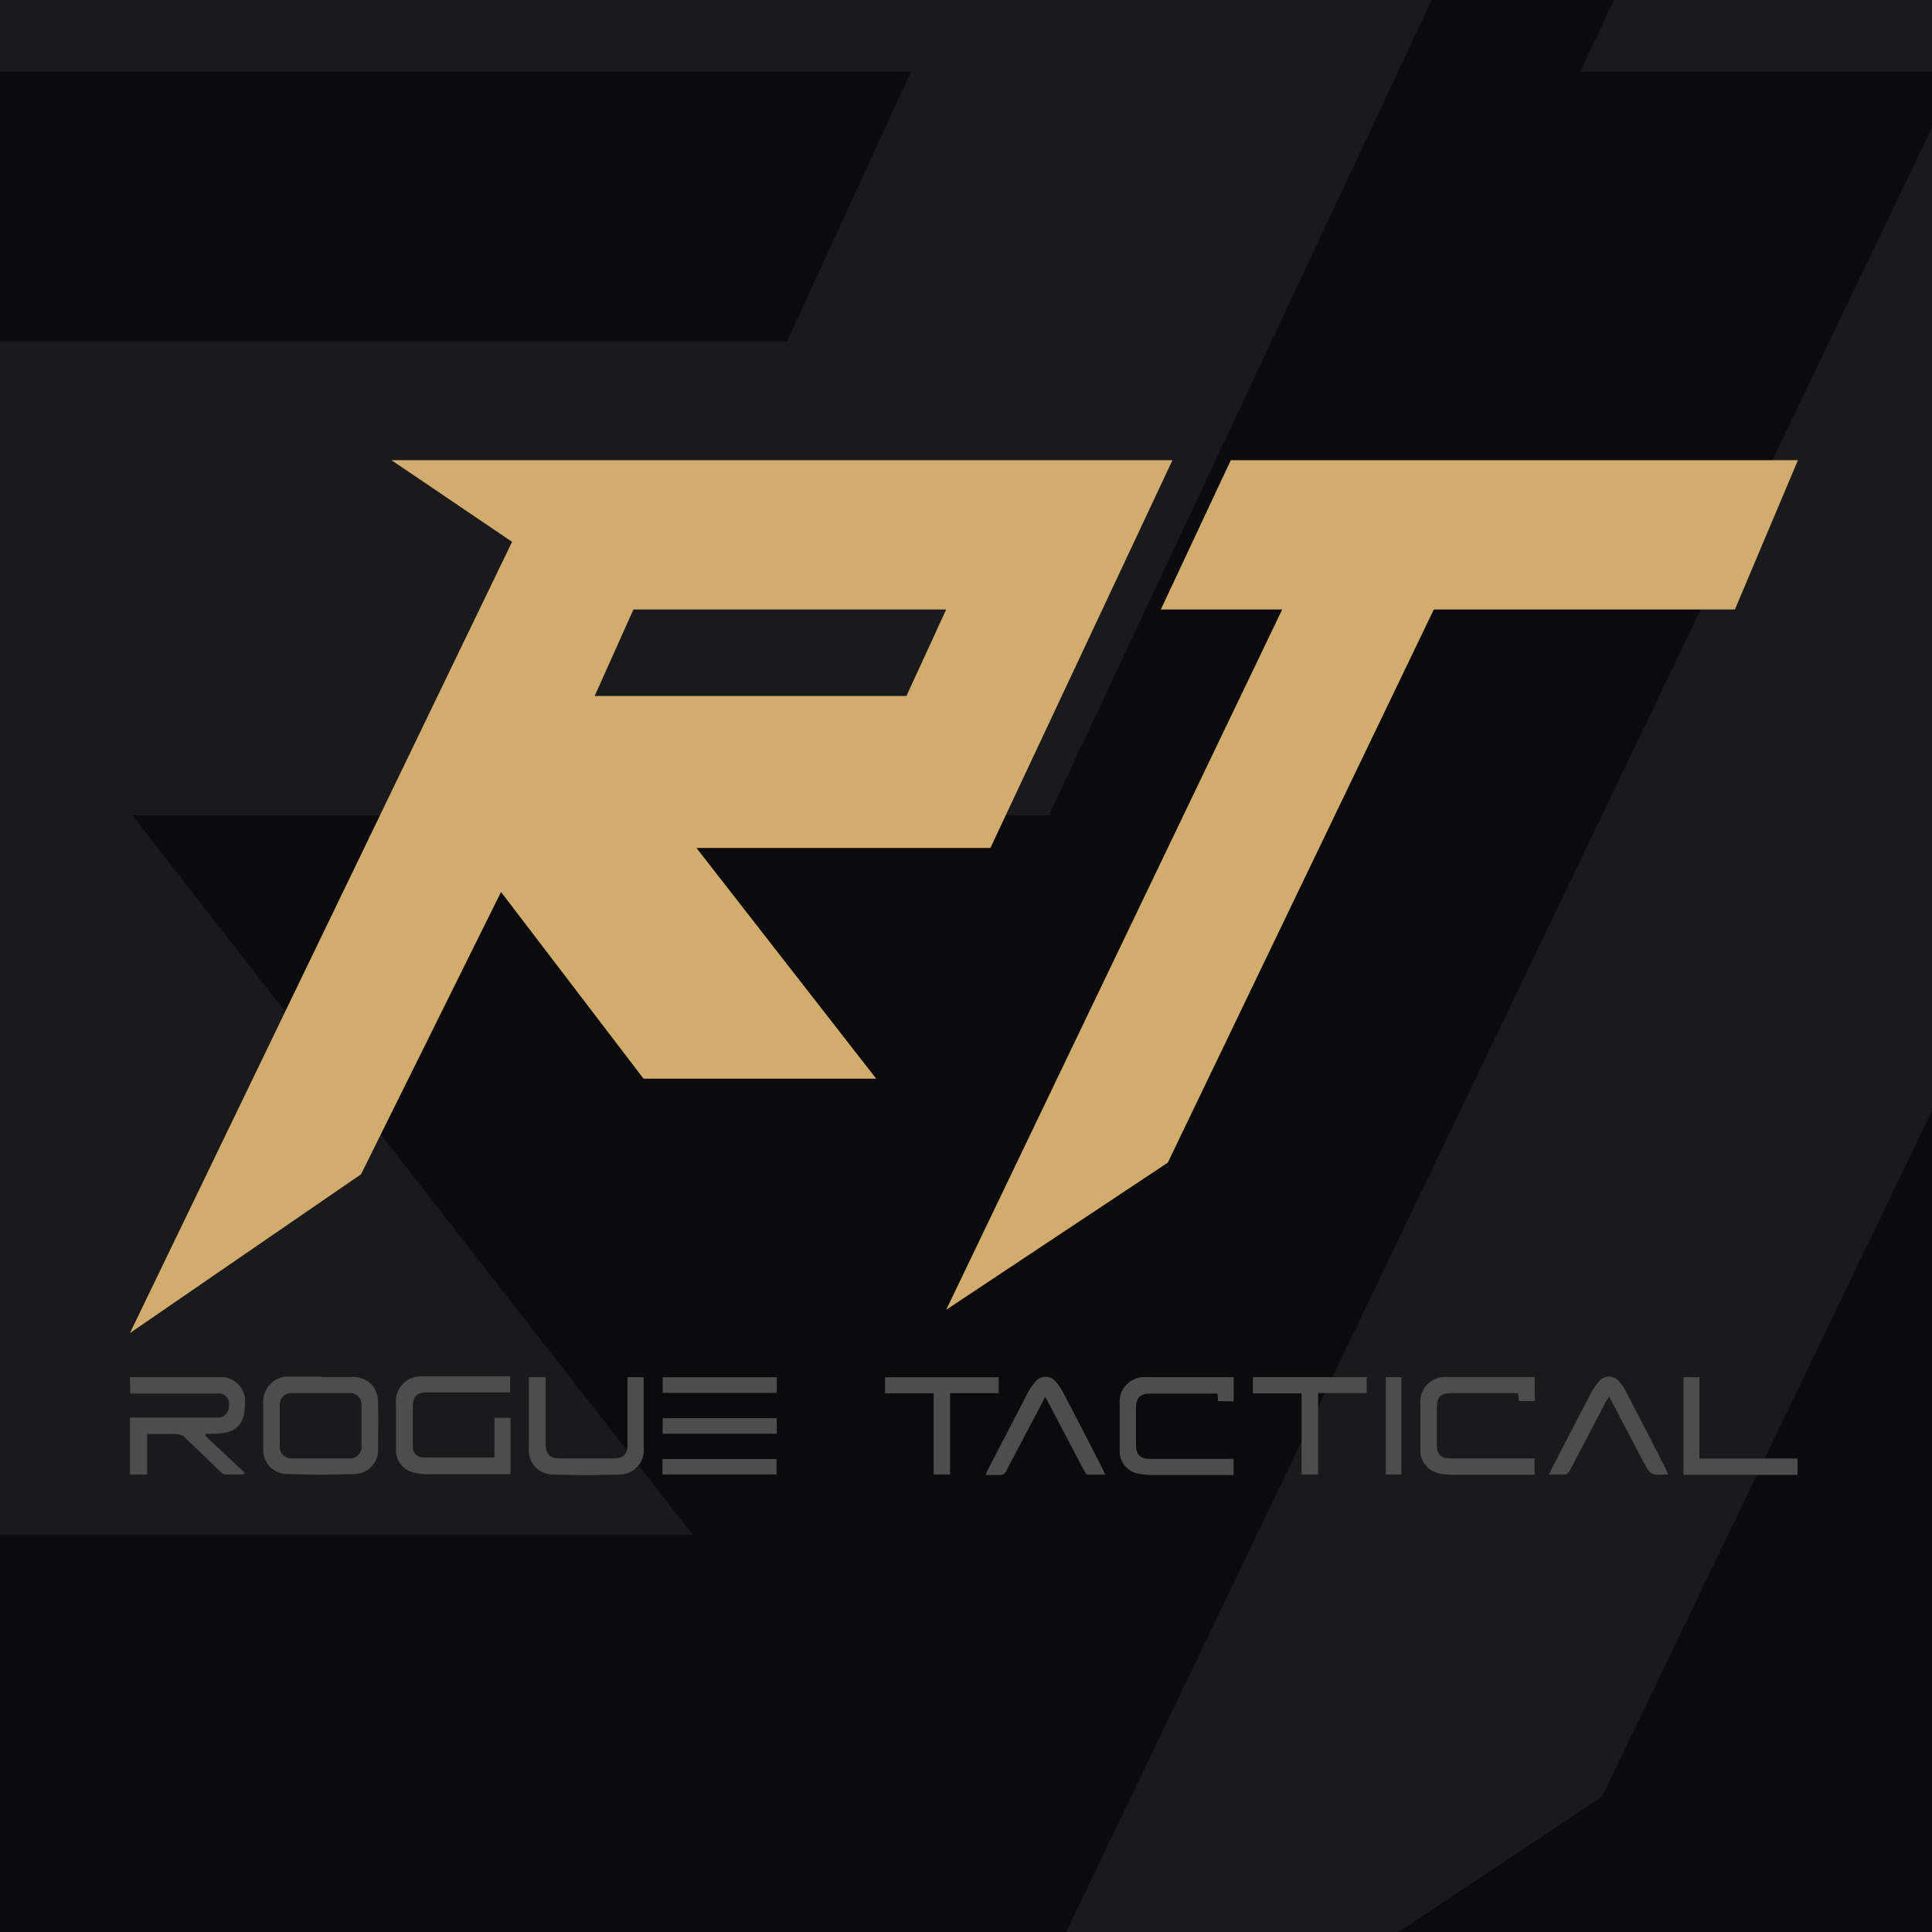
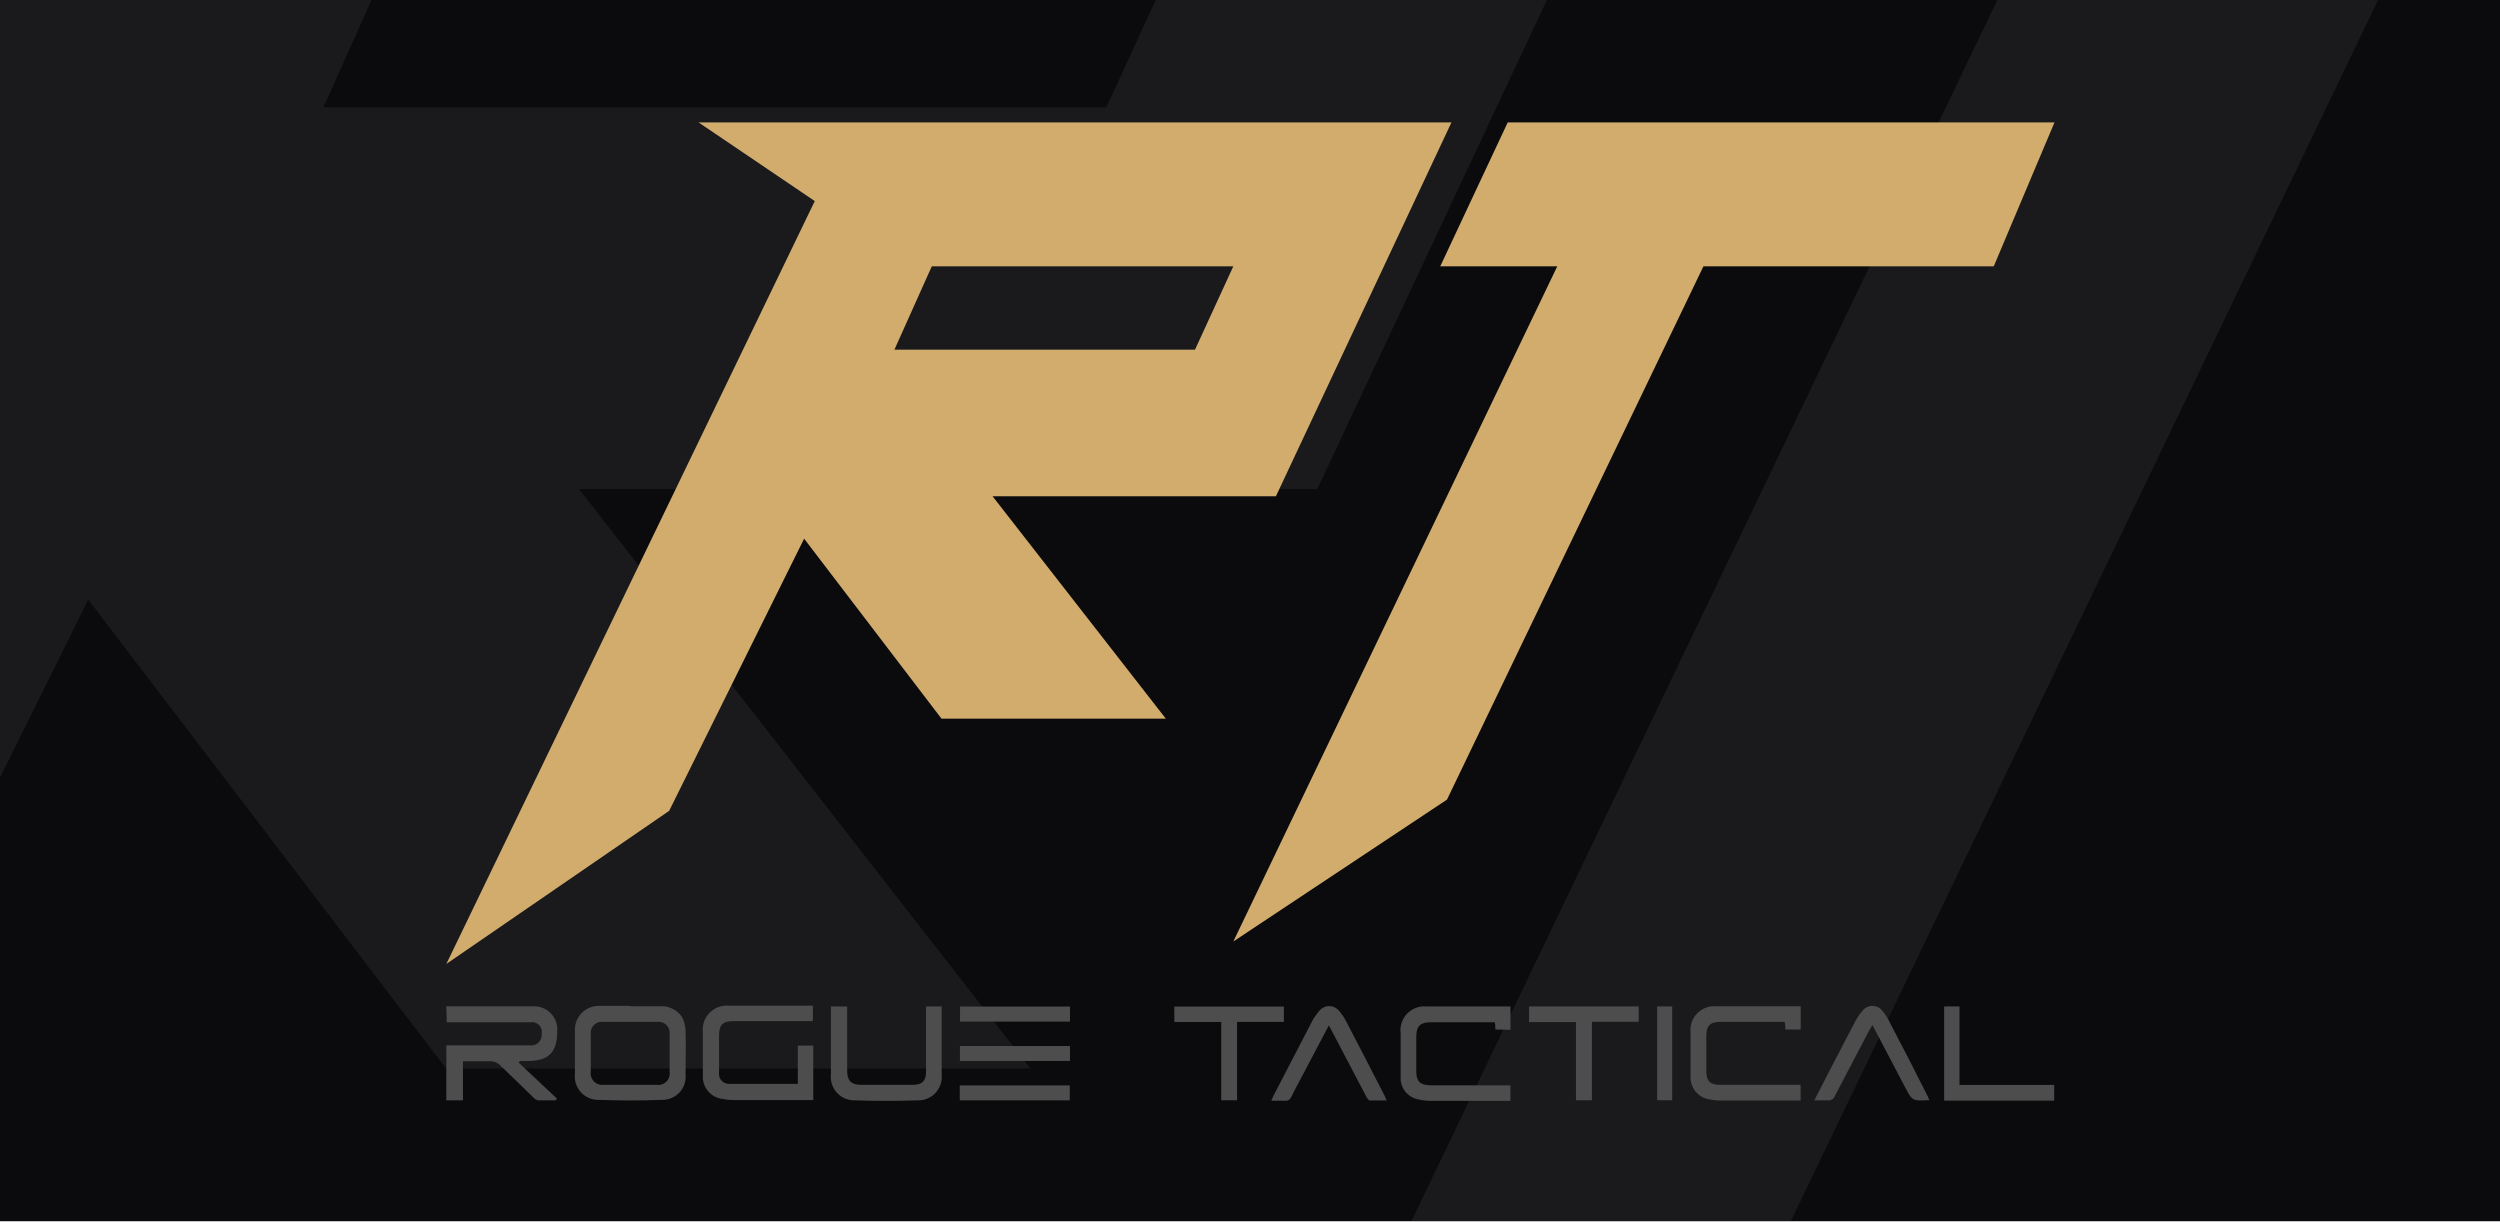
- <svg xmlns="http://www.w3.org/2000/svg" width="466" height="466" viewBox="0 0 466 466" fill="none">
+ <svg xmlns="http://www.w3.org/2000/svg" width="954" height="466" viewBox="0 0 954 466" fill="none">
  <g clip-path="url(#clip0_146_22)">
-     <rect width="466" height="466" fill="white" />
-     <rect x="-67" y="-24" width="569" height="518" rx="10" fill="#0B0B0D" />
+     <rect width="954" height="466" fill="white" />
+     <rect x="-84" y="-26" width="1123" height="518" rx="10" fill="#0B0B0D" />
    <g opacity="0.1">
-       <path d="M389.918 -95L252.981 196.665H31.9L167.086 370.205H-7.913L-115.099 229.769L-220.39 442.1L-394.222 561.537L-106.787 -33.605L-197.495 -95H389.918ZM219.732 17.291H-15.496L-44.662 82.332H189.836L219.732 17.291Z" fill="#A8A7A7" />
-       <path d="M860.373 -95L812.978 17.291H586.5L386.418 433.351L219.732 544.037L472.459 17.291H381.168L433.814 -95H860.373Z" fill="#A8A7A7" />
+       <path d="M677.141 -185L502.662 186.629H220.967L393.217 407.748H170.239L33.666 228.809L-100.492 499.355L-321.983 651.537L44.257 -106.772L-71.32 -185H677.141ZM460.296 -41.923H160.577L123.414 40.951H422.204L460.296 -41.923Z" fill="#A8A7A7" />
+       <path d="M1276.58 -185L1216.19 -41.923H927.62L672.682 488.206L460.296 629.24L782.313 -41.923H665.993L733.072 -185H1276.58Z" fill="#A8A7A7" />
    </g>
-     <path d="M282.796 111L238.883 204.53H167.987L211.339 260.181H155.22L120.848 215.146L87.083 283.236L31.339 321.537L123.513 130.688L94.425 111H282.796ZM228.221 147.009H152.788L143.435 167.867H218.634L228.221 147.009Z" fill="#D1AC6C" />
-     <path d="M433.661 111L418.462 147.009H345.836L281.674 280.431L228.221 315.925L309.265 147.009H279.99L296.872 111H433.661Z" fill="#D1AC6C" />
-     <path d="M31.339 332.147C38.526 332.147 45.738 332.147 52.95 332.147C53.786 332.094 54.624 332.223 55.407 332.525C56.188 332.827 56.895 333.295 57.479 333.897C58.062 334.499 58.508 335.22 58.785 336.011C59.063 336.802 59.165 337.644 59.086 338.479C59.086 343.637 56.886 345.813 51.752 345.813H49.723L49.454 346.253L58.988 355.2L58.695 355.665C57.228 355.665 55.761 355.665 54.294 355.665C53.847 355.567 53.444 355.327 53.145 354.98C50.285 352.218 47.474 349.431 44.589 346.693C44.049 346.223 43.372 345.94 42.658 345.886C40.335 345.886 37.989 345.886 35.495 345.886V355.665H31.339V341.901H52.094C52.501 341.972 52.918 341.947 53.313 341.829C53.708 341.71 54.07 341.502 54.371 341.22C54.672 340.938 54.904 340.59 55.047 340.203C55.191 339.817 55.243 339.402 55.199 338.992C55.274 338.6 55.252 338.196 55.135 337.815C55.017 337.433 54.809 337.086 54.526 336.804C54.244 336.522 53.897 336.313 53.516 336.196C53.135 336.079 52.73 336.057 52.339 336.132C45.371 336.132 38.404 336.132 31.437 336.132L31.339 332.147Z" fill="#4D4D4D" />
-     <path d="M433.581 355.738H406.055V332.172H409.893V351.802H433.581V355.738Z" fill="#4D4D4D" />
-     <path d="M77.421 336.034C75.172 336.034 72.923 336.034 70.674 336.034C70.24 335.969 69.797 336.006 69.381 336.142C68.964 336.278 68.585 336.51 68.274 336.818C67.963 337.127 67.728 337.504 67.589 337.92C67.449 338.336 67.409 338.778 67.471 339.212V348.477C67.406 348.924 67.446 349.379 67.587 349.807C67.729 350.235 67.968 350.625 68.285 350.945C68.603 351.265 68.991 351.507 69.418 351.651C69.845 351.796 70.3 351.839 70.747 351.778H83.948C84.393 351.845 84.847 351.806 85.273 351.665C85.7 351.523 86.088 351.283 86.404 350.964C86.721 350.645 86.958 350.256 87.096 349.828C87.234 349.4 87.27 348.946 87.199 348.502C87.199 345.422 87.199 342.317 87.199 339.237C87.265 338.803 87.228 338.36 87.092 337.944C86.956 337.527 86.724 337.148 86.415 336.837C86.106 336.526 85.729 336.291 85.313 336.152C84.898 336.012 84.455 335.972 84.021 336.034C81.821 336.034 79.621 336.034 77.421 336.034ZM77.421 332.123C79.865 332.123 82.31 332.123 84.755 332.123C85.783 332.054 86.813 332.241 87.752 332.667C88.69 333.094 89.509 333.747 90.133 334.567C90.776 335.633 91.138 336.844 91.184 338.088C91.331 341.73 91.184 345.422 91.184 349.04C91.283 349.872 91.201 350.715 90.944 351.513C90.687 352.31 90.261 353.043 89.694 353.66C89.128 354.278 88.435 354.765 87.662 355.09C86.89 355.415 86.057 355.569 85.219 355.542C79.988 355.738 74.732 355.738 69.525 355.542C68.684 355.572 67.847 355.421 67.071 355.098C66.294 354.775 65.597 354.288 65.026 353.67C64.455 353.053 64.024 352.32 63.763 351.521C63.501 350.721 63.415 349.875 63.511 349.04C63.511 345.544 63.511 342.048 63.511 338.528C63.437 337.682 63.545 336.831 63.825 336.03C64.106 335.229 64.553 334.497 65.138 333.883C65.723 333.268 66.431 332.784 67.217 332.464C68.003 332.144 68.848 331.994 69.696 332.025H77.421V332.123Z" fill="#4D4D4D" />
-     <path d="M119.273 351.753V341.975H123.135V355.591H121.84C115.606 355.591 109.397 355.591 103.163 355.591C102.234 355.592 101.308 355.493 100.4 355.298C98.993 355.132 97.704 354.434 96.794 353.348C95.885 352.262 95.426 350.869 95.511 349.455C95.511 345.862 95.511 342.121 95.511 338.65C95.411 337.77 95.507 336.88 95.791 336.041C96.076 335.203 96.541 334.438 97.156 333.8C97.77 333.163 98.517 332.669 99.344 332.353C100.171 332.038 101.058 331.909 101.94 331.976C104.849 331.976 107.734 331.976 110.643 331.976H122.011H123.038V335.839H103.114C100.498 335.839 99.569 336.792 99.569 339.408V348.82C99.531 349.162 99.566 349.51 99.672 349.838C99.778 350.166 99.952 350.469 100.183 350.725C100.413 350.981 100.696 351.186 101.012 351.325C101.327 351.464 101.669 351.535 102.014 351.533C107.71 351.533 113.406 351.533 119.297 351.533" fill="#4D4D4D" />
-     <path d="M293.772 337.941C293.772 337.305 293.772 336.767 293.625 336.132C293.202 336.109 292.778 336.109 292.354 336.132H277.491C275.046 336.132 274.019 337.085 273.995 339.603V348.428C273.995 350.873 274.973 351.875 277.515 351.9H297.537V355.787H296.192C290.056 355.787 283.969 355.787 277.784 355.787C276.666 355.787 275.551 355.664 274.459 355.42C273.157 355.167 271.992 354.444 271.186 353.39C270.379 352.336 269.987 351.023 270.083 349.7C270.083 346.082 270.083 342.366 270.083 338.894C269.965 338.005 270.049 337.1 270.33 336.248C270.61 335.395 271.079 334.617 271.701 333.971C272.324 333.324 273.084 332.827 273.926 332.516C274.767 332.204 275.668 332.086 276.562 332.171C280.913 332.171 285.265 332.171 289.616 332.171H297.561V338.014L293.772 337.941Z" fill="#4D4D4D" />
-     <path d="M370.167 332.098V337.941H366.329C366.329 337.354 366.329 336.792 366.158 336.034H350.096C347.481 336.034 346.552 336.987 346.552 339.603C346.552 342.219 346.552 345.495 346.552 348.428C346.552 350.873 347.578 351.778 349.901 351.778H370.143V355.713H368.774C362.613 355.713 356.428 355.713 350.268 355.713C349.24 355.719 348.216 355.613 347.212 355.396C345.854 355.163 344.632 354.433 343.782 353.348C342.933 352.264 342.517 350.902 342.616 349.528C342.616 345.935 342.616 342.317 342.616 338.723C342.518 337.845 342.617 336.957 342.905 336.122C343.192 335.286 343.662 334.526 344.279 333.894C344.897 333.263 345.647 332.776 346.475 332.47C347.304 332.163 348.19 332.045 349.07 332.123C352.761 332.123 356.404 332.123 360.168 332.123H370.167" fill="#4D4D4D" />
-     <path d="M127.658 332.172H131.619V348.331C131.619 350.775 132.694 351.778 135.041 351.778H148.095C150.345 351.778 151.347 350.775 151.347 348.526V332.172H155.258C155.258 332.636 155.258 333.076 155.258 333.516V349.089C155.358 349.937 155.273 350.796 155.008 351.608C154.743 352.42 154.304 353.164 153.723 353.79C153.142 354.415 152.431 354.907 151.641 355.231C150.851 355.554 150 355.702 149.147 355.665C144.013 355.844 138.863 355.844 133.696 355.665C132.834 355.708 131.973 355.561 131.174 355.235C130.375 354.908 129.658 354.41 129.072 353.776C128.487 353.142 128.048 352.386 127.787 351.564C127.526 350.741 127.448 349.871 127.56 349.015V332.172" fill="#4D4D4D" />
-     <path d="M252.139 336.865L245.392 349.675C244.488 351.362 243.583 353.049 242.728 354.785C242.613 355.109 242.389 355.383 242.095 355.561C241.801 355.739 241.455 355.81 241.114 355.762C240.063 355.762 238.987 355.762 237.716 355.762C237.936 355.273 238.083 354.882 238.254 354.54C241.432 348.404 244.61 342.317 247.812 336.107C248.295 335.149 248.895 334.254 249.597 333.443C249.89 333.024 250.28 332.682 250.733 332.446C251.186 332.21 251.69 332.087 252.201 332.087C252.712 332.087 253.215 332.21 253.668 332.446C254.121 332.682 254.511 333.024 254.804 333.443C255.445 334.19 255.995 335.01 256.442 335.887C259.742 342.195 262.994 348.502 266.221 354.809C266.221 355.029 266.416 355.249 266.587 355.689C265.096 355.689 263.727 355.689 262.358 355.689C262.016 355.689 261.649 355.029 261.429 354.613L252.946 338.454C252.726 338.014 252.482 337.574 252.091 336.865" fill="#4D4D4D" />
-     <path d="M402.51 355.616H402.217C398.085 355.836 398.085 355.836 396.203 352.242L388.111 336.816C387.769 337.403 387.5 337.794 387.28 338.21C384.444 343.637 381.584 349.04 378.748 354.491C378.62 354.88 378.358 355.212 378.009 355.426C377.66 355.641 377.246 355.726 376.841 355.665C375.839 355.665 374.812 355.665 373.59 355.665C373.883 355.102 374.054 354.687 374.274 354.271C377.379 348.257 380.484 342.219 383.637 336.23C384.148 335.178 384.798 334.2 385.569 333.32C385.871 332.91 386.268 332.579 386.726 332.355C387.184 332.131 387.689 332.022 388.198 332.037C388.708 332.051 389.206 332.189 389.651 332.438C390.095 332.687 390.473 333.04 390.751 333.467C391.375 334.212 391.901 335.034 392.316 335.912C395.641 342.243 398.916 348.6 402.094 354.956C402.094 355.151 402.266 355.371 402.388 355.665" fill="#4D4D4D" />
-     <path d="M225.199 336.058H213.465V332.196H240.87V336.034H229.16V355.64H225.199V336.058Z" fill="#4D4D4D" />
-     <path d="M329.635 332.172V336.01H317.925V355.64H313.94V336.083H302.206V332.172H329.635Z" fill="#4D4D4D" />
-     <path d="M187.357 342.072H159.83V345.813H187.357V342.072Z" fill="#4D4D4D" />
-     <path d="M187.308 351.924H159.781V355.664H187.308V351.924Z" fill="#4D4D4D" />
-     <path d="M187.357 332.196H159.854V335.961H187.357V332.196Z" fill="#4D4D4D" />
-     <path d="M338.021 332.172H334.256V355.64H338.021V332.172Z" fill="#4D4D4D" />
+     <path d="M553.879 46.698L486.898 189.364H378.757L444.882 274.251H359.283L306.853 205.557L255.351 309.418L170.322 367.84L310.919 76.73L266.55 46.698H553.879ZM470.634 101.625H355.574L341.307 133.439H456.01L470.634 101.625Z" fill="#D1AC6C" />
+     <path d="M784 46.698L760.816 101.625H650.036L552.167 305.138L470.634 359.28L594.254 101.625H549.599L575.351 46.698H784Z" fill="#D1AC6C" />
+     <path d="M170.322 384.023C181.285 384.023 192.285 384.023 203.285 384.023C204.562 383.942 205.84 384.138 207.033 384.599C208.225 385.06 209.304 385.774 210.194 386.693C211.084 387.611 211.764 388.711 212.187 389.918C212.61 391.124 212.766 392.408 212.645 393.681C212.645 401.549 209.289 404.868 201.458 404.868H198.363L197.953 405.539L212.496 419.187L212.048 419.895C209.811 419.895 207.574 419.895 205.336 419.895C204.654 419.747 204.039 419.381 203.584 418.851C199.221 414.638 194.933 410.387 190.533 406.21C189.709 405.494 188.676 405.062 187.587 404.98C184.044 404.98 180.464 404.98 176.661 404.98V419.895H170.322V398.902H201.98C202.6 399.009 203.237 398.971 203.839 398.791C204.442 398.611 204.995 398.293 205.454 397.863C205.913 397.433 206.266 396.902 206.485 396.312C206.704 395.722 206.783 395.09 206.716 394.464C206.83 393.866 206.797 393.25 206.618 392.668C206.439 392.087 206.121 391.557 205.69 391.127C205.26 390.697 204.731 390.378 204.149 390.2C203.568 390.021 202.951 389.987 202.353 390.101C191.726 390.101 181.098 390.101 170.471 390.101L170.322 384.023Z" fill="#4D4D4D" />
+     <path d="M783.879 420.008H741.891V384.061H747.745V414.004H783.879V420.008Z" fill="#4D4D4D" />
+     <path d="M240.612 389.952C237.182 389.952 233.751 389.952 230.32 389.952C229.659 389.853 228.984 389.909 228.348 390.116C227.713 390.324 227.135 390.678 226.66 391.149C226.185 391.62 225.827 392.195 225.615 392.829C225.402 393.463 225.341 394.138 225.435 394.8V408.933C225.337 409.613 225.397 410.308 225.613 410.961C225.828 411.614 226.193 412.208 226.677 412.697C227.162 413.185 227.754 413.554 228.405 413.774C229.057 413.995 229.751 414.06 230.432 413.967H250.568C251.247 414.069 251.939 414.01 252.59 413.794C253.241 413.579 253.832 413.213 254.315 412.726C254.798 412.239 255.16 411.645 255.371 410.993C255.581 410.34 255.635 409.647 255.528 408.97C255.528 404.271 255.528 399.536 255.528 394.837C255.628 394.176 255.571 393.501 255.364 392.865C255.156 392.23 254.803 391.651 254.332 391.177C253.861 390.702 253.285 390.344 252.651 390.132C252.017 389.919 251.342 389.858 250.68 389.952C247.324 389.952 243.968 389.952 240.612 389.952ZM240.612 383.986C244.341 383.986 248.07 383.986 251.799 383.986C253.368 383.881 254.939 384.166 256.371 384.817C257.802 385.468 259.05 386.463 260.003 387.715C260.984 389.34 261.536 391.188 261.606 393.085C261.83 398.641 261.606 404.271 261.606 409.79C261.757 411.059 261.632 412.346 261.24 413.562C260.848 414.779 260.197 415.896 259.333 416.838C258.47 417.78 257.412 418.524 256.234 419.02C255.056 419.515 253.785 419.75 252.507 419.709C244.528 420.007 236.51 420.007 228.568 419.709C227.286 419.755 226.009 419.524 224.825 419.031C223.641 418.538 222.577 417.795 221.706 416.854C220.835 415.912 220.178 414.793 219.779 413.574C219.38 412.355 219.249 411.065 219.395 409.79C219.395 404.458 219.395 399.125 219.395 393.756C219.283 392.466 219.446 391.168 219.874 389.946C220.302 388.725 220.985 387.608 221.877 386.67C222.769 385.733 223.85 384.995 225.048 384.507C226.247 384.018 227.535 383.79 228.829 383.837H240.612V383.986Z" fill="#4D4D4D" />
+     <path d="M304.451 413.929V399.014H310.343V419.784H308.366C298.858 419.784 289.386 419.784 279.877 419.784C278.461 419.785 277.048 419.635 275.664 419.336C273.518 419.083 271.55 418.019 270.164 416.362C268.777 414.705 268.077 412.581 268.206 410.424C268.206 404.943 268.206 399.237 268.206 393.942C268.054 392.601 268.2 391.242 268.633 389.963C269.067 388.685 269.778 387.517 270.714 386.545C271.651 385.573 272.791 384.819 274.053 384.338C275.314 383.857 276.667 383.66 278.013 383.762C282.45 383.762 286.85 383.762 291.288 383.762H308.627H310.194V389.654H279.803C275.813 389.654 274.396 391.108 274.396 395.098V409.455C274.338 409.978 274.391 410.507 274.553 411.008C274.714 411.509 274.979 411.97 275.332 412.361C275.684 412.752 276.115 413.064 276.596 413.276C277.078 413.489 277.599 413.597 278.125 413.594C286.813 413.594 295.502 413.594 304.488 413.594" fill="#4D4D4D" />
+     <path d="M570.622 392.861C570.622 391.891 570.622 391.071 570.398 390.101C569.752 390.066 569.105 390.066 568.459 390.101H545.787C542.058 390.101 540.492 391.556 540.455 395.396V408.858C540.455 412.587 541.946 414.116 545.824 414.153H576.364V420.082H574.313C564.954 420.082 555.669 420.082 546.234 420.082C544.529 420.082 542.828 419.895 541.163 419.523C539.176 419.136 537.4 418.034 536.17 416.427C534.94 414.819 534.342 412.816 534.488 410.797C534.488 405.278 534.488 399.61 534.488 394.315C534.308 392.958 534.437 391.578 534.864 390.278C535.291 388.978 536.006 387.79 536.956 386.805C537.906 385.819 539.066 385.061 540.349 384.585C541.633 384.11 543.007 383.931 544.37 384.061C551.007 384.061 557.645 384.061 564.282 384.061H576.401V392.973L570.622 392.861Z" fill="#4D4D4D" />
+     <path d="M687.15 383.949V392.861H681.296C681.296 391.966 681.296 391.108 681.035 389.952H656.536C652.546 389.952 651.129 391.407 651.129 395.396C651.129 399.386 651.129 404.383 651.129 408.858C651.129 412.587 652.695 413.967 656.237 413.967H687.113V419.97H685.025C675.628 419.97 666.194 419.97 656.797 419.97C655.23 419.979 653.667 419.816 652.136 419.485C650.065 419.13 648.2 418.017 646.904 416.363C645.609 414.709 644.975 412.632 645.125 410.536C645.125 405.054 645.125 399.536 645.125 394.054C644.976 392.715 645.127 391.36 645.566 390.086C646.004 388.812 646.721 387.651 647.663 386.688C648.605 385.725 649.749 384.983 651.012 384.515C652.276 384.048 653.628 383.867 654.97 383.986C660.6 383.986 666.156 383.986 671.899 383.986H687.15" fill="#4D4D4D" />
+     <path d="M317.241 384.061H323.282V408.709C323.282 412.438 324.923 413.967 328.503 413.967H348.415C351.846 413.967 353.375 412.438 353.375 409.007V384.061H359.341C359.341 384.769 359.341 385.44 359.341 386.112V409.865C359.494 411.158 359.363 412.47 358.959 413.708C358.554 414.946 357.886 416.081 356.999 417.036C356.112 417.99 355.029 418.74 353.823 419.233C352.618 419.727 351.32 419.953 350.019 419.896C342.188 420.169 334.332 420.169 326.452 419.896C325.137 419.961 323.824 419.737 322.605 419.24C321.386 418.742 320.291 417.982 319.398 417.015C318.506 416.047 317.836 414.895 317.438 413.64C317.039 412.385 316.921 411.058 317.092 409.753V384.061" fill="#4D4D4D" />
+     <path d="M507.118 391.22L496.826 410.76C495.446 413.333 494.067 415.906 492.761 418.553C492.586 419.047 492.245 419.466 491.797 419.738C491.348 420.009 490.82 420.118 490.3 420.045C488.697 420.045 487.056 420.045 485.117 420.045C485.453 419.299 485.677 418.702 485.938 418.18C490.785 408.821 495.633 399.536 500.518 390.064C501.254 388.602 502.168 387.237 503.24 386C503.687 385.361 504.281 384.84 504.972 384.48C505.664 384.12 506.432 383.932 507.211 383.932C507.99 383.932 508.758 384.12 509.45 384.48C510.141 384.84 510.735 385.361 511.182 386C512.16 387.139 512.999 388.391 513.681 389.729C518.715 399.349 523.674 408.97 528.596 418.59C528.596 418.926 528.895 419.262 529.156 419.933C526.881 419.933 524.793 419.933 522.705 419.933C522.183 419.933 521.623 418.926 521.288 418.292L508.348 393.644C508.013 392.973 507.64 392.302 507.043 391.22" fill="#4D4D4D" />
+     <path d="M736.484 419.821H736.037C729.735 420.157 729.735 420.157 726.864 414.675L714.521 391.146C713.999 392.04 713.589 392.637 713.253 393.271C708.927 401.549 704.565 409.79 700.239 418.106C700.044 418.699 699.644 419.205 699.112 419.532C698.58 419.86 697.949 419.989 697.331 419.896C695.802 419.896 694.236 419.896 692.371 419.896C692.819 419.038 693.08 418.404 693.415 417.77C698.151 408.597 702.887 399.386 707.697 390.251C708.477 388.647 709.467 387.154 710.643 385.813C711.103 385.187 711.709 384.682 712.408 384.34C713.106 383.999 713.877 383.833 714.654 383.855C715.431 383.877 716.191 384.087 716.87 384.467C717.548 384.847 718.124 385.386 718.548 386.037C719.499 387.173 720.301 388.426 720.935 389.766C726.006 399.424 731.003 409.119 735.85 418.814C735.85 419.112 736.111 419.448 736.298 419.896" fill="#4D4D4D" />
+     <path d="M466.025 389.989H448.126V384.098H489.927V389.952H472.066V419.858H466.025V389.989Z" fill="#4D4D4D" />
+     <path d="M625.325 384.061V389.915H607.464V419.858H601.386V390.027H583.487V384.061H625.325Z" fill="#4D4D4D" />
+     <path d="M408.302 399.163H366.314V404.868H408.302V399.163Z" fill="#4D4D4D" />
+     <path d="M408.227 414.19H366.24V419.895H408.227V414.19Z" fill="#4D4D4D" />
+     <path d="M408.301 384.098H366.351V389.84H408.301V384.098Z" fill="#4D4D4D" />
+     <path d="M638.116 384.061H632.373V419.858H638.116V384.061Z" fill="#4D4D4D" />
  </g>
  <defs>
    <clipPath id="clip0_146_22">
-       <rect width="466" height="466" fill="white" />
+       <rect width="954" height="466" fill="white" />
    </clipPath>
  </defs>
</svg>
